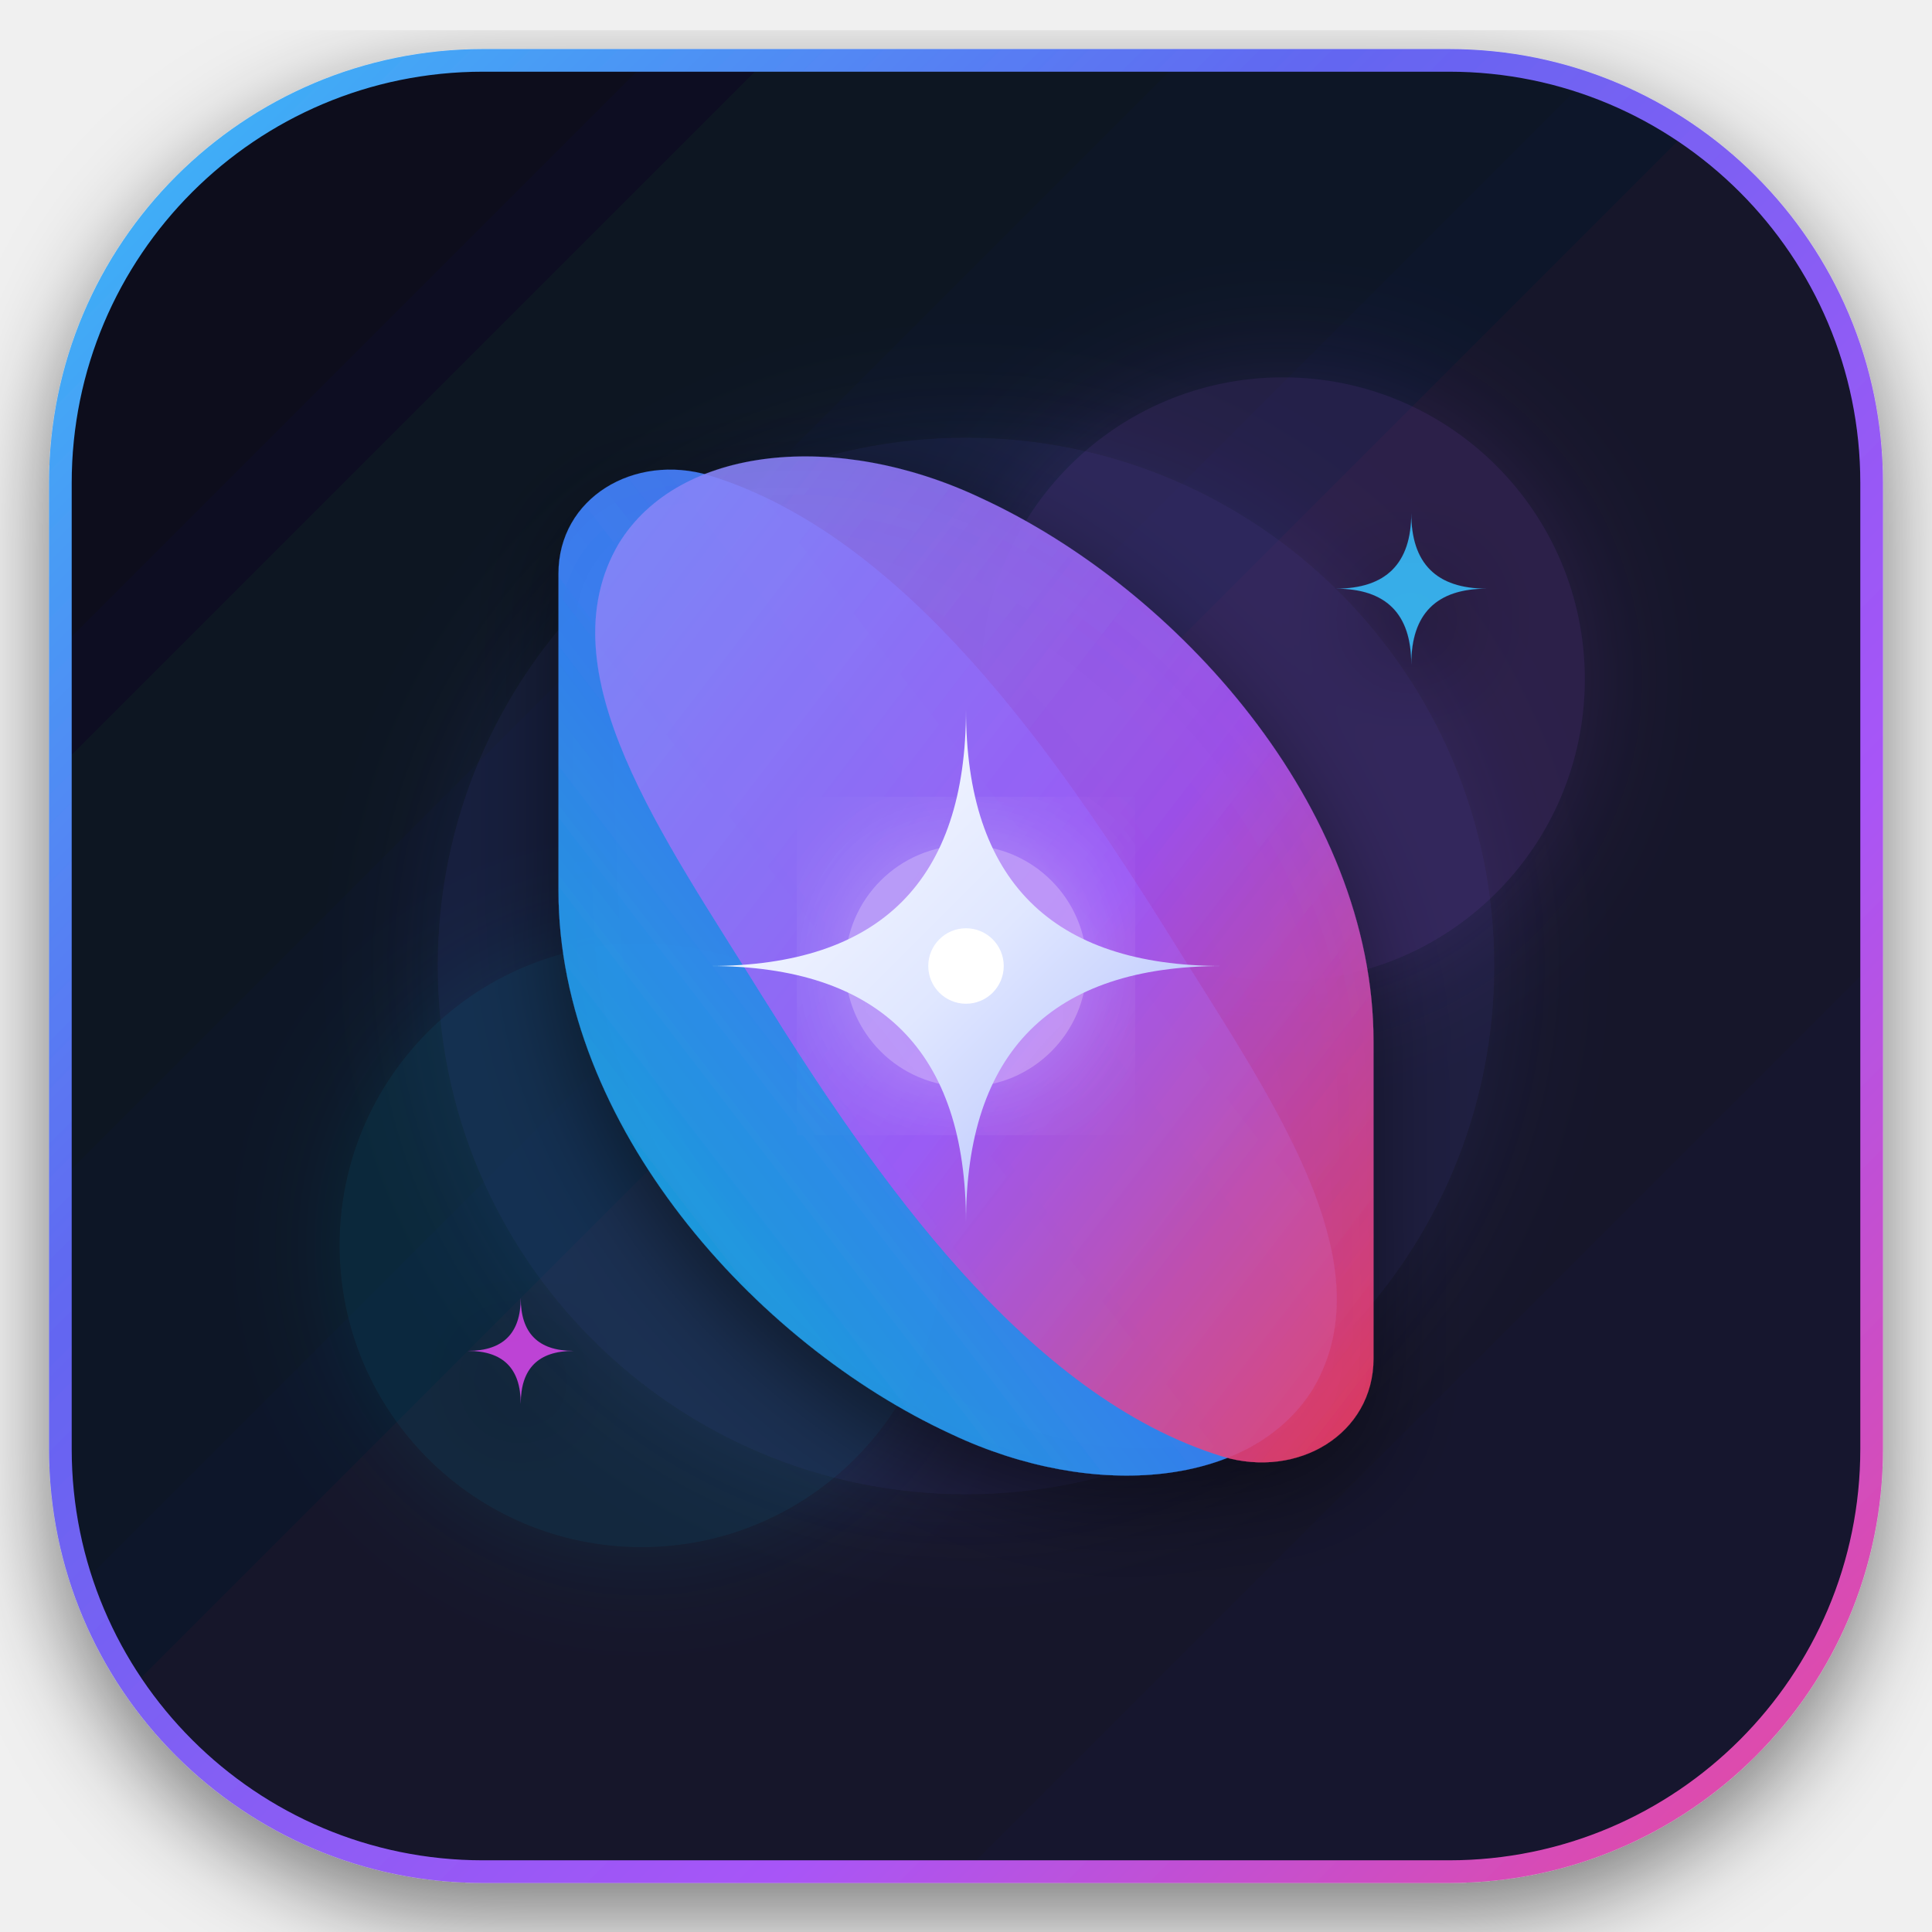
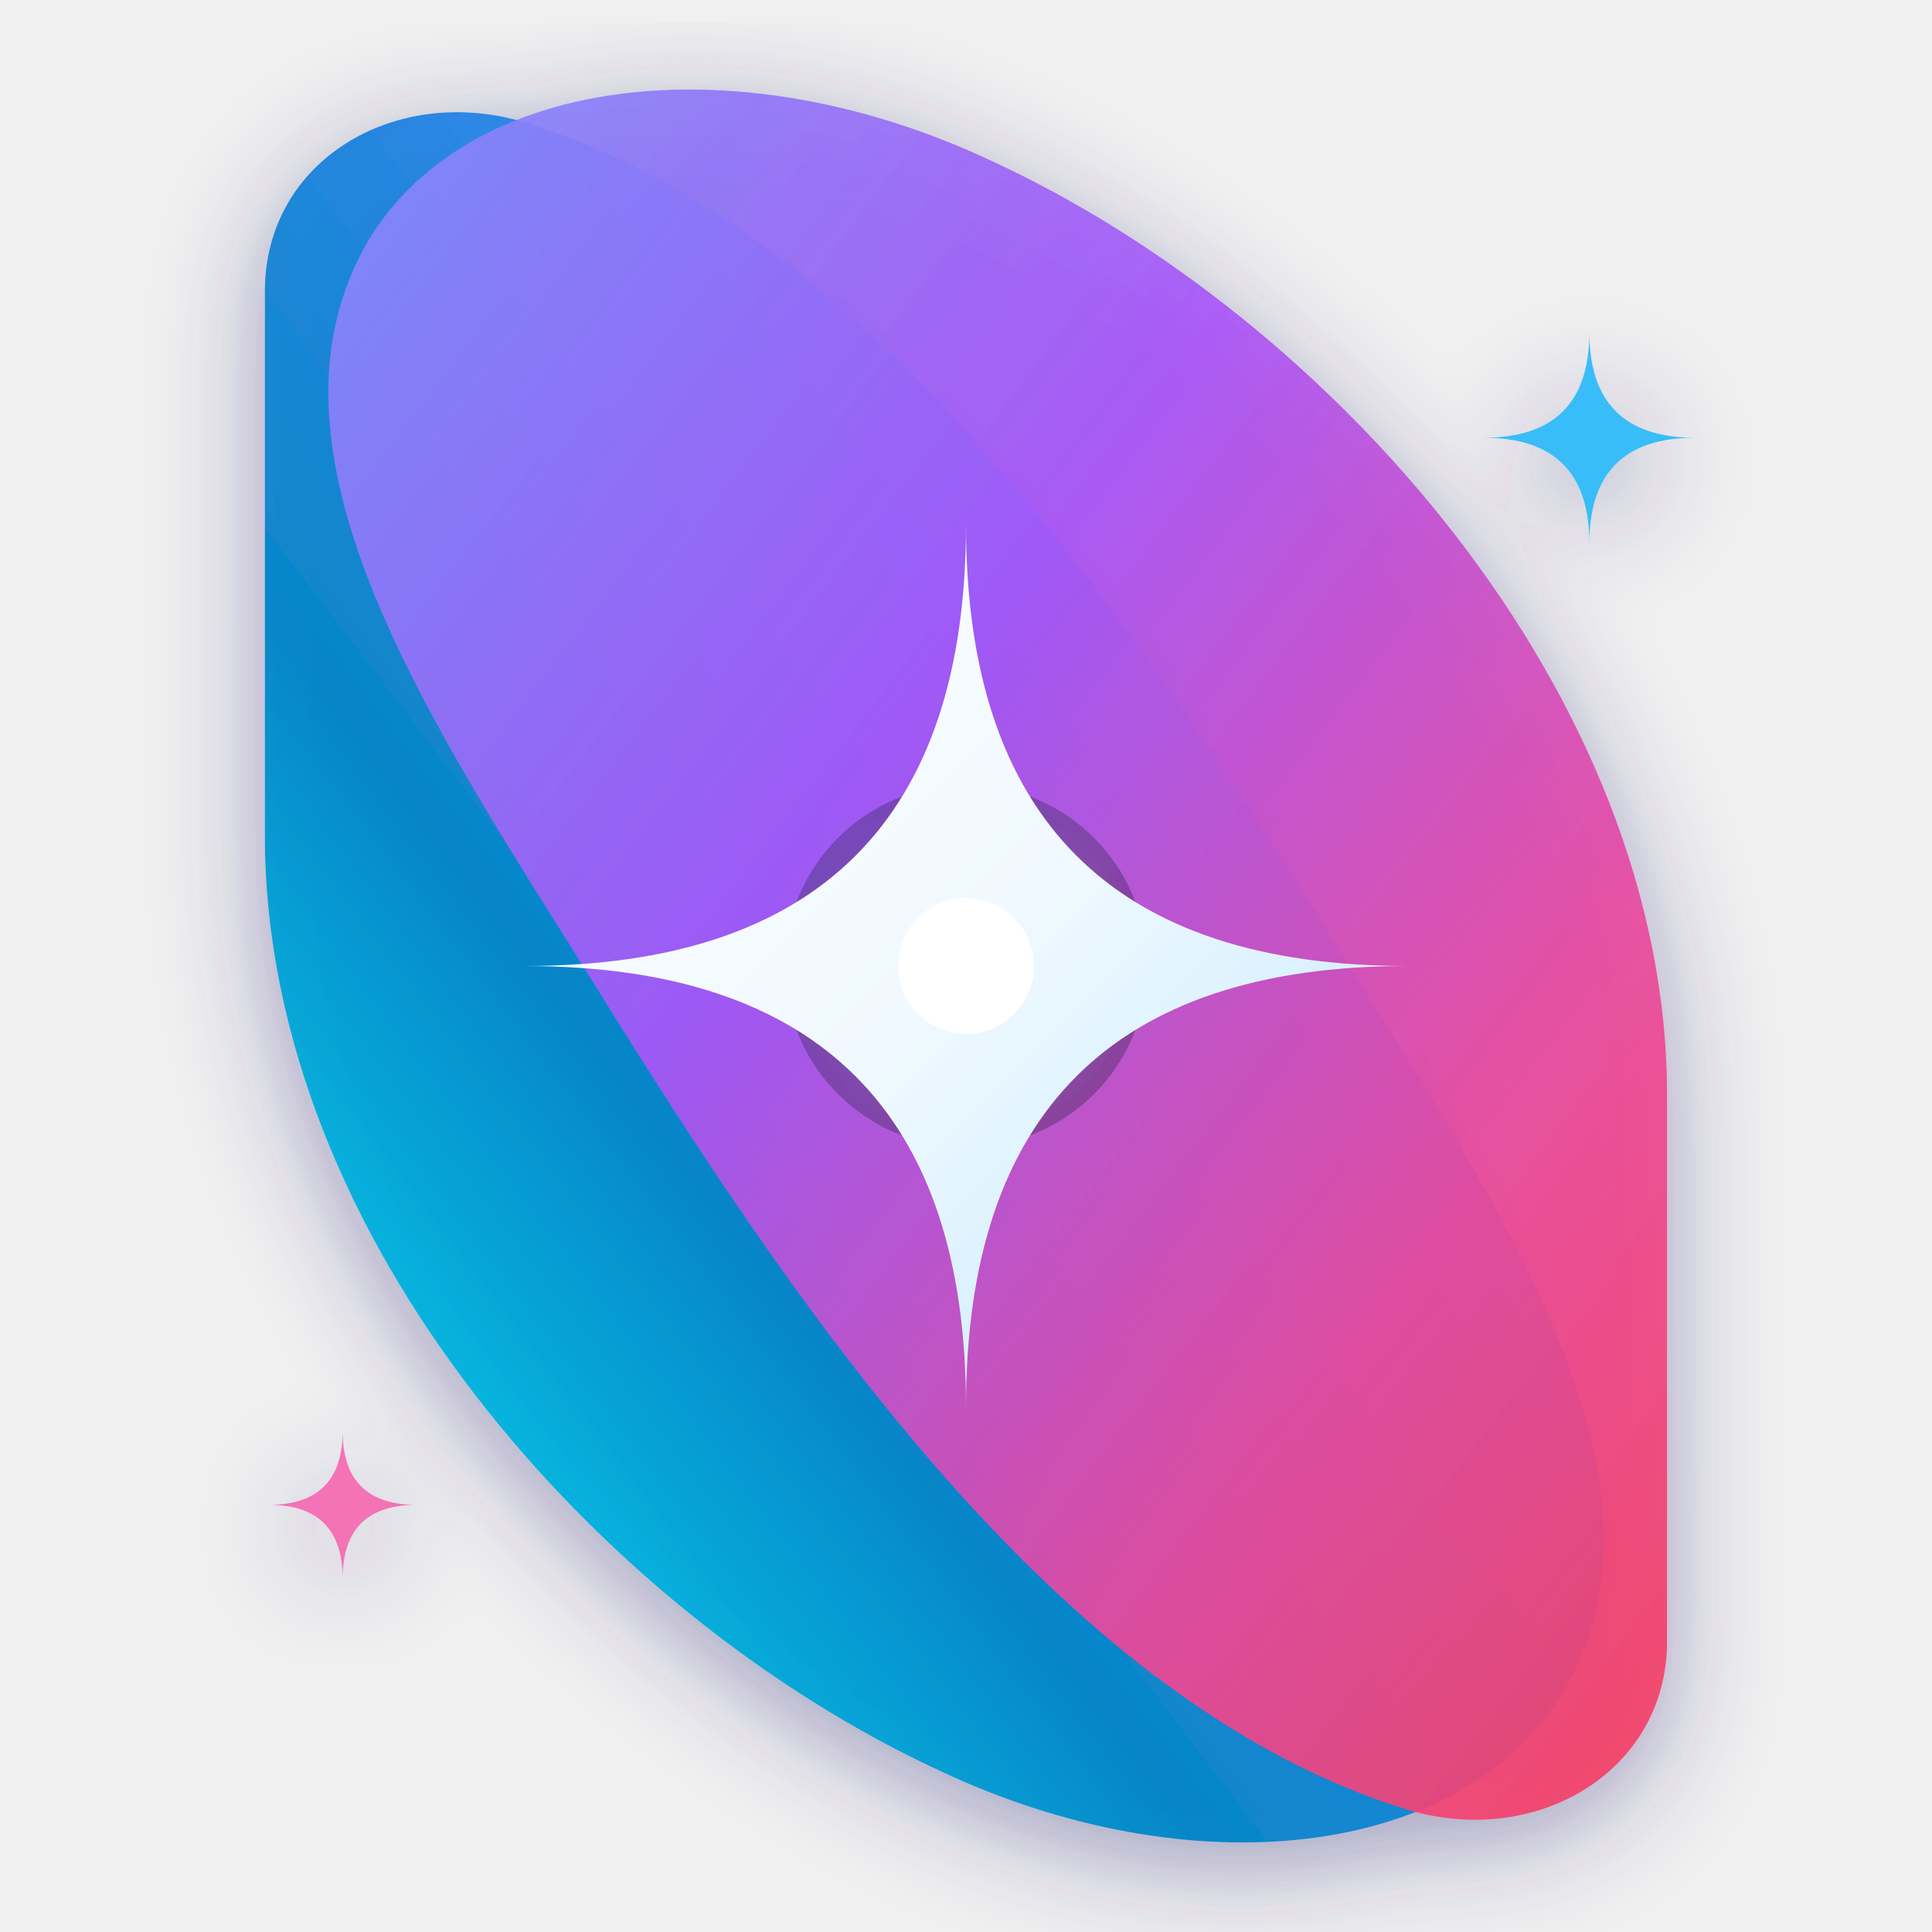
<svg xmlns="http://www.w3.org/2000/svg" viewBox="0 0 512 512" width="512" height="512">
  <defs>
-     <linearGradient id="bgGrad" x1="0%" y1="0%" x2="100%" y2="100%">
-       <stop offset="0%" stop-color="#0a0e1a" />
-       <stop offset="50%" stop-color="#12172b" />
-       <stop offset="100%" stop-color="#18132e" />
-     </linearGradient>
-     <linearGradient id="borderGrad" x1="0%" y1="0%" x2="100%" y2="100%">
-       <stop offset="0%" stop-color="#38bdf8" />
-       <stop offset="35%" stop-color="#6366f1" />
-       <stop offset="70%" stop-color="#a855f7" />
-       <stop offset="100%" stop-color="#ec4899" />
-     </linearGradient>
-     <linearGradient id="flowLoop1" x1="0%" y1="100%" x2="100%" y2="0%">
-       <stop offset="0%" stop-color="#06b6d4" />
-       <stop offset="45%" stop-color="#3b82f6" />
+     <linearGradient id="lfLoop1" x1="0%" y1="100%" x2="100%" y2="0%">
+       <stop offset="0%" stop-color="#00f5ff" />
+       <stop offset="35%" stop-color="#0284c7" />
+       <stop offset="70%" stop-color="#3b82f6" />
      <stop offset="100%" stop-color="#6366f1" />
    </linearGradient>
-     <linearGradient id="flowLoop2" x1="0%" y1="0%" x2="100%" y2="100%">
+     <linearGradient id="lfLoop2" x1="0%" y1="0%" x2="100%" y2="100%">
      <stop offset="0%" stop-color="#818cf8" />
-       <stop offset="55%" stop-color="#a855f7" />
+       <stop offset="40%" stop-color="#a855f7" />
+       <stop offset="75%" stop-color="#ec4899" />
      <stop offset="100%" stop-color="#f43f5e" />
    </linearGradient>
-     <linearGradient id="sparkleGrad" x1="0%" y1="0%" x2="100%" y2="100%">
+     <linearGradient id="lfStarGrad" x1="0%" y1="0%" x2="100%" y2="100%">
      <stop offset="0%" stop-color="#ffffff" />
-       <stop offset="50%" stop-color="#e0e7ff" />
-       <stop offset="100%" stop-color="#a5b4fc" />
+       <stop offset="50%" stop-color="#f0f9ff" />
+       <stop offset="100%" stop-color="#bae6fd" />
    </linearGradient>
-     <filter id="coreGlow" x="-20%" y="-20%" width="140%" height="140%">
-       <feGaussianBlur stdDeviation="16" result="blur" />
+     <filter id="symbolShadow" x="-20%" y="-20%" width="140%" height="140%">
+       <feDropShadow dx="0" dy="6" stdDeviation="14" flood-color="#312e81" flood-opacity="0.45" />
+     </filter>
+     <filter id="starGlow" x="-30%" y="-30%" width="160%" height="160%">
+       <feGaussianBlur stdDeviation="8" result="blur" />
      <feComposite in="SourceGraphic" in2="blur" operator="over" />
    </filter>
-     <filter id="softShadow" x="-10%" y="-10%" width="120%" height="120%">
-       <feDropShadow dx="0" dy="8" stdDeviation="12" flood-color="#000000" flood-opacity="0.5" />
-     </filter>
  </defs>
-   <rect x="16" y="16" width="480" height="480" rx="112" fill="url(#bgGrad)" stroke="url(#borderGrad)" stroke-width="6" filter="url(#softShadow)" />
-   <circle cx="256" cy="256" r="140" fill="#6366f1" opacity="0.12" filter="url(#coreGlow)" />
-   <circle cx="340" cy="180" r="80" fill="#a855f7" opacity="0.15" filter="url(#coreGlow)" />
-   <circle cx="170" cy="330" r="80" fill="#06b6d4" opacity="0.12" filter="url(#coreGlow)" />
-   <g filter="url(#softShadow)">
-     <path d="M 148 152               C 148 132, 168 120, 188 126              C 240 142, 280 200, 310 248              C 336 290, 368 334, 348 368              C 332 394, 290 398, 252 380              C 200 356, 148 298, 148 236              Z" fill="url(#flowLoop1)" opacity="0.94" />
-     <path d="M 364 360              C 364 380, 344 392, 324 386              C 272 370, 232 312, 202 264              C 176 222, 144 178, 164 144              C 180 118, 222 114, 260 132              C 312 156, 364 214, 364 276              Z" fill="url(#flowLoop2)" opacity="0.88" />
-     <circle cx="256" cy="256" r="32" fill="#ffffff" opacity="0.35" filter="url(#coreGlow)" />
-     <path d="M 256 188              Q 256 256, 324 256              Q 256 256, 256 324              Q 256 256, 188 256              Q 256 256, 256 188 Z" fill="url(#sparkleGrad)" />
-     <circle cx="256" cy="256" r="10" fill="#ffffff" />
-     <path d="M 374 136              Q 374 156, 394 156              Q 374 156, 374 176              Q 374 156, 354 156              Q 374 156, 374 136 Z" fill="#38bdf8" opacity="0.9" />
-     <path d="M 138 344              Q 138 358, 152 358              Q 138 358, 138 372              Q 138 358, 124 358              Q 138 358, 138 344 Z" fill="#d946ef" opacity="0.85" />
+   <g filter="url(#symbolShadow)">
+     <path d="M 70.2 77.1C 70.2 42.7 104.6 22.1 139.0 32.4C 228.5 59.9 297.3 159.7 348.9 242.2C 393.6 314.5 448.6 390.2 414.2 448.6C 386.7 493.4 314.5 500.2 249.1 469.3C 159.7 428.0 70.2 328.2 70.2 221.6Z " fill="url(#lfLoop1)" opacity="0.96" />
+     <path d="M 441.8 434.9C 441.8 469.3 407.4 489.9 373.0 479.6C 283.5 452.1 214.7 352.3 163.1 269.8C 118.4 197.5 63.4 121.8 97.8 63.4C 125.3 18.6 197.5 11.8 262.9 42.7C 352.3 84.0 441.8 183.8 441.8 290.4Z " fill="url(#lfLoop2)" opacity="0.92" />
+     <circle cx="256" cy="256" r="48" fill="#0f172a" opacity="0.30" />
+     <circle cx="256" cy="256" r="32" fill="#ffffff" opacity="0.35" filter="url(#starGlow)" />
+     <path d="M 256.0 139.0Q 256.0 256.0 373.0 256.0Q 256.0 256.0 256.0 373.0Q 256.0 256.0 139.0 256.0Q 256.0 256.0 256.0 139.0Z " fill="url(#lfStarGrad)" />
+     <circle cx="256" cy="256" r="18" fill="#ffffff" />
+     <path d="M 421.2 88.0Q 421.2 116.0 449.2 116.0Q 421.2 116.0 421.2 144.0Q 421.2 116.0 393.2 116.0Q 421.2 116.0 421.2 88.0Z " fill="#38bdf8" />
+     <path d="M 90.8 379.2Q 90.8 398.8 110.4 398.8Q 90.8 398.8 90.8 418.4Q 90.8 398.8 71.2 398.8Q 90.8 398.8 90.8 379.2Z " fill="#f472b6" />
  </g>
</svg>
